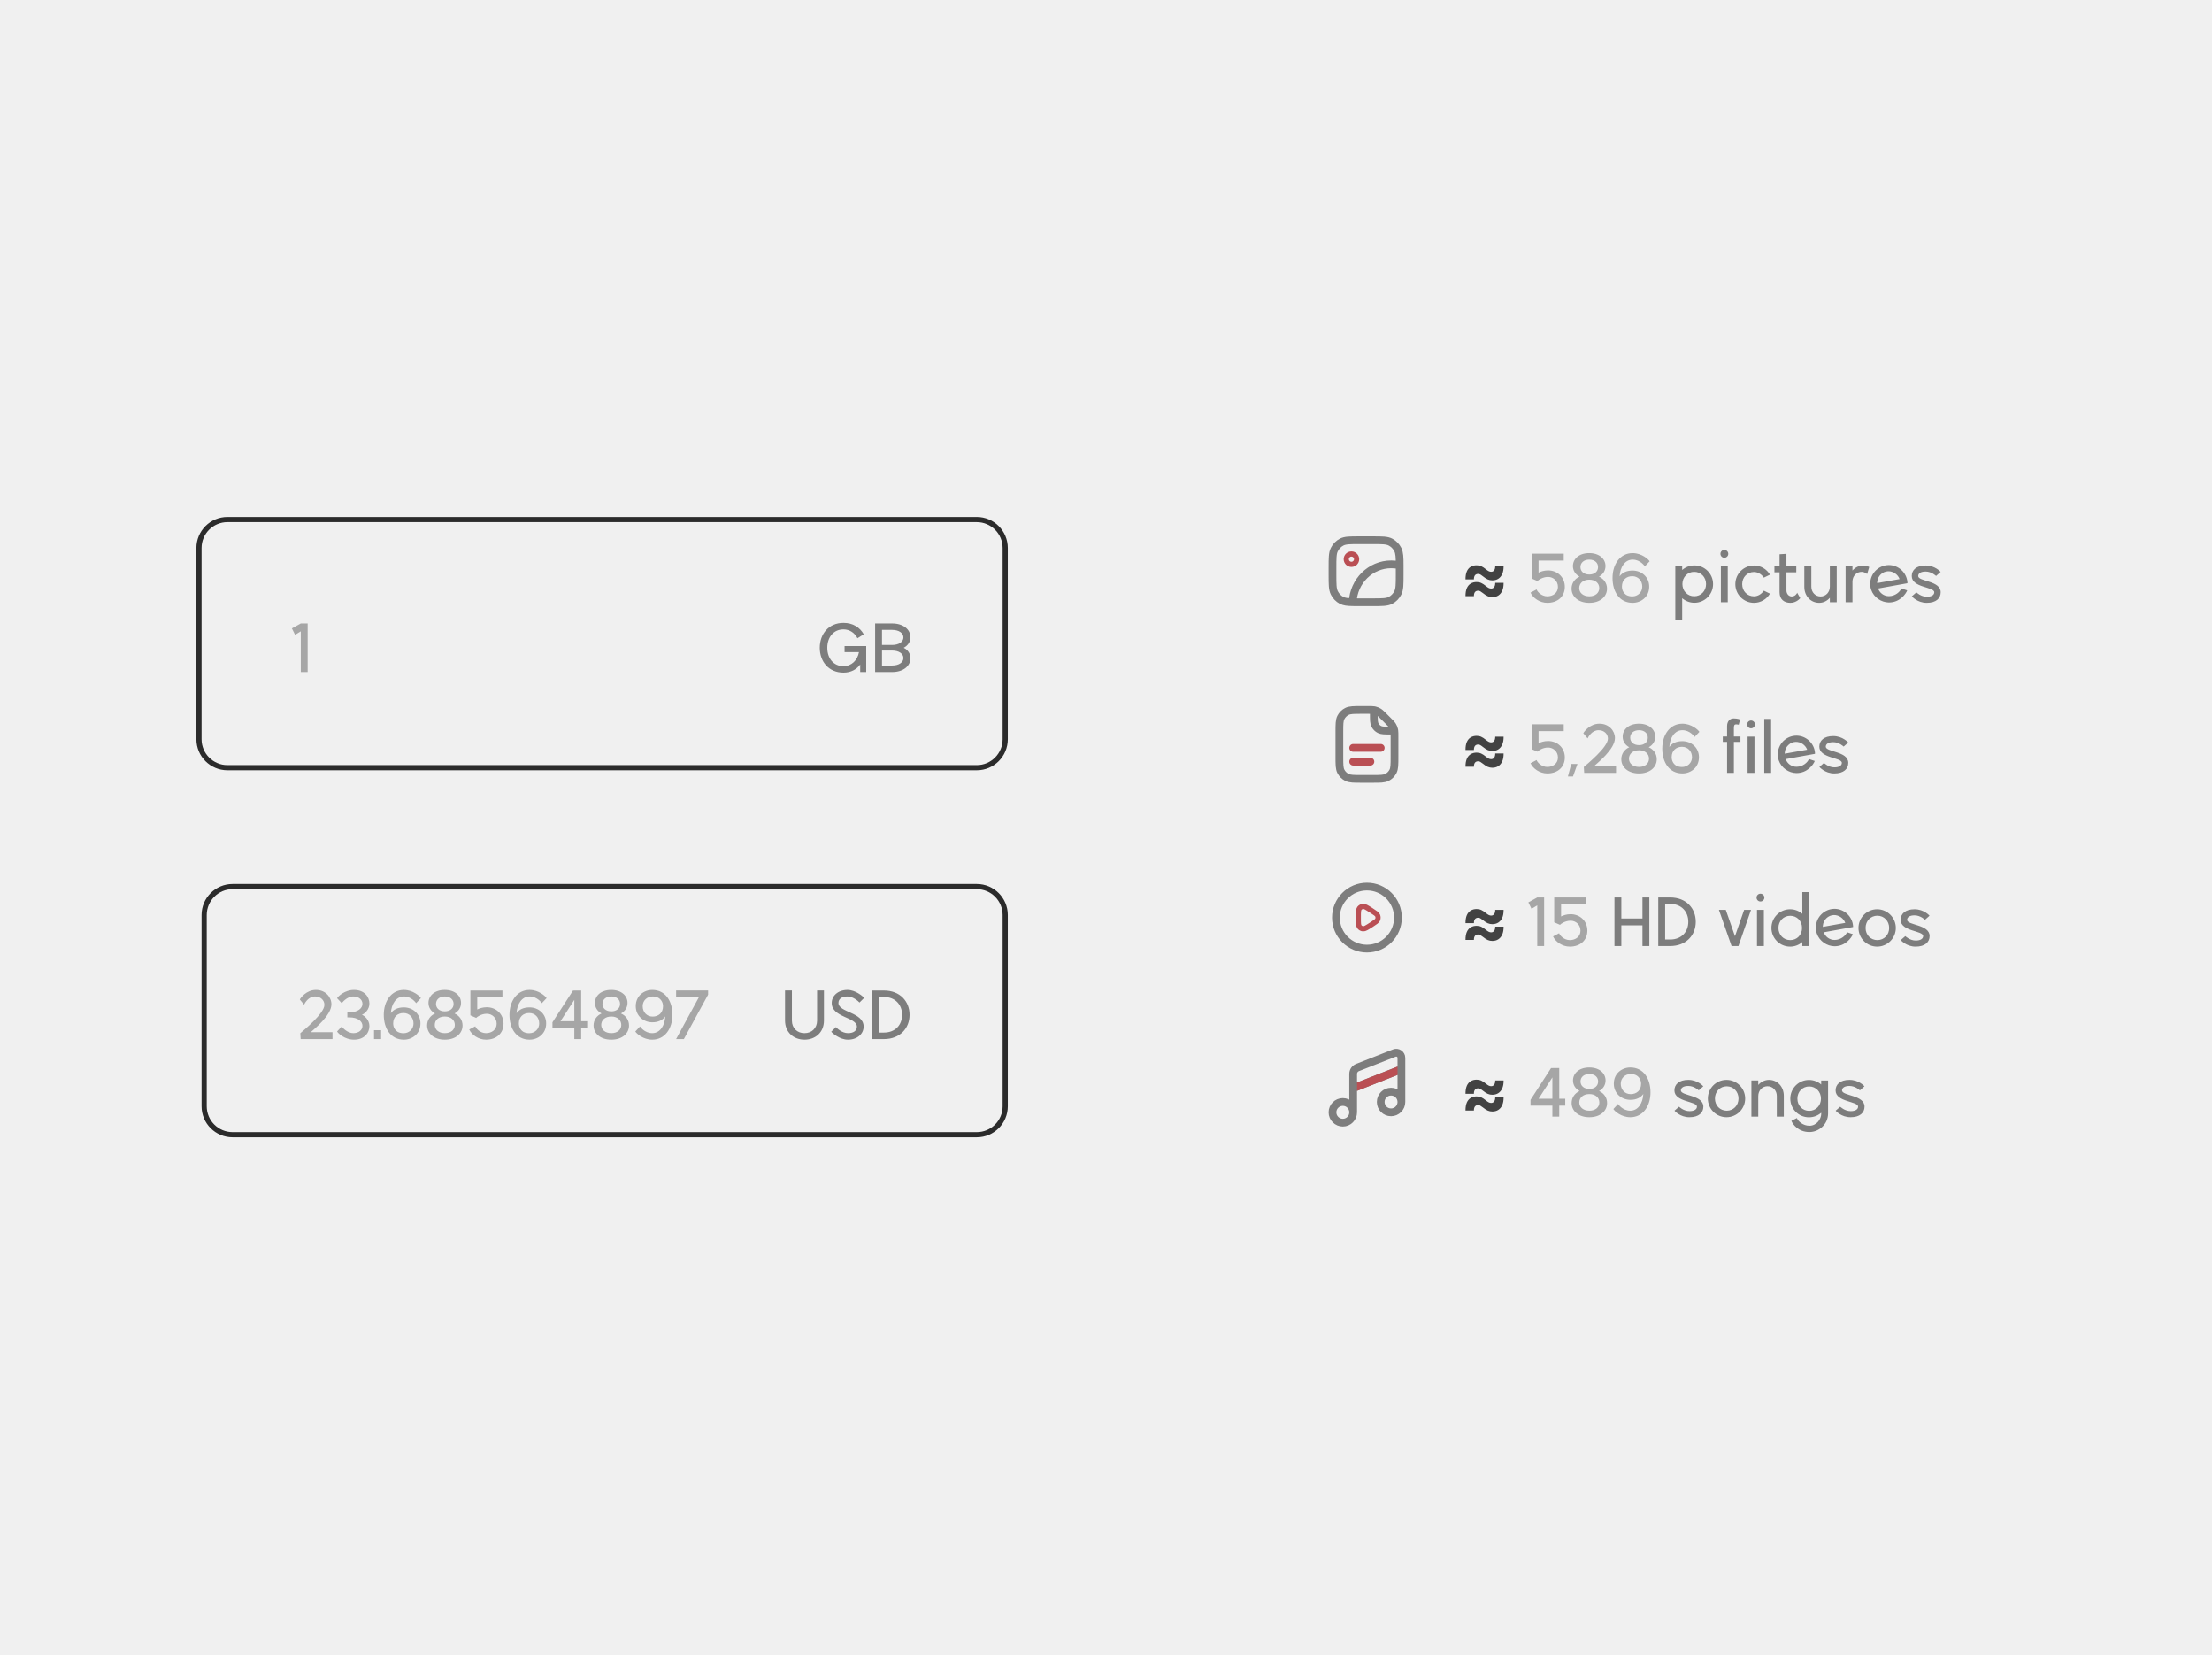
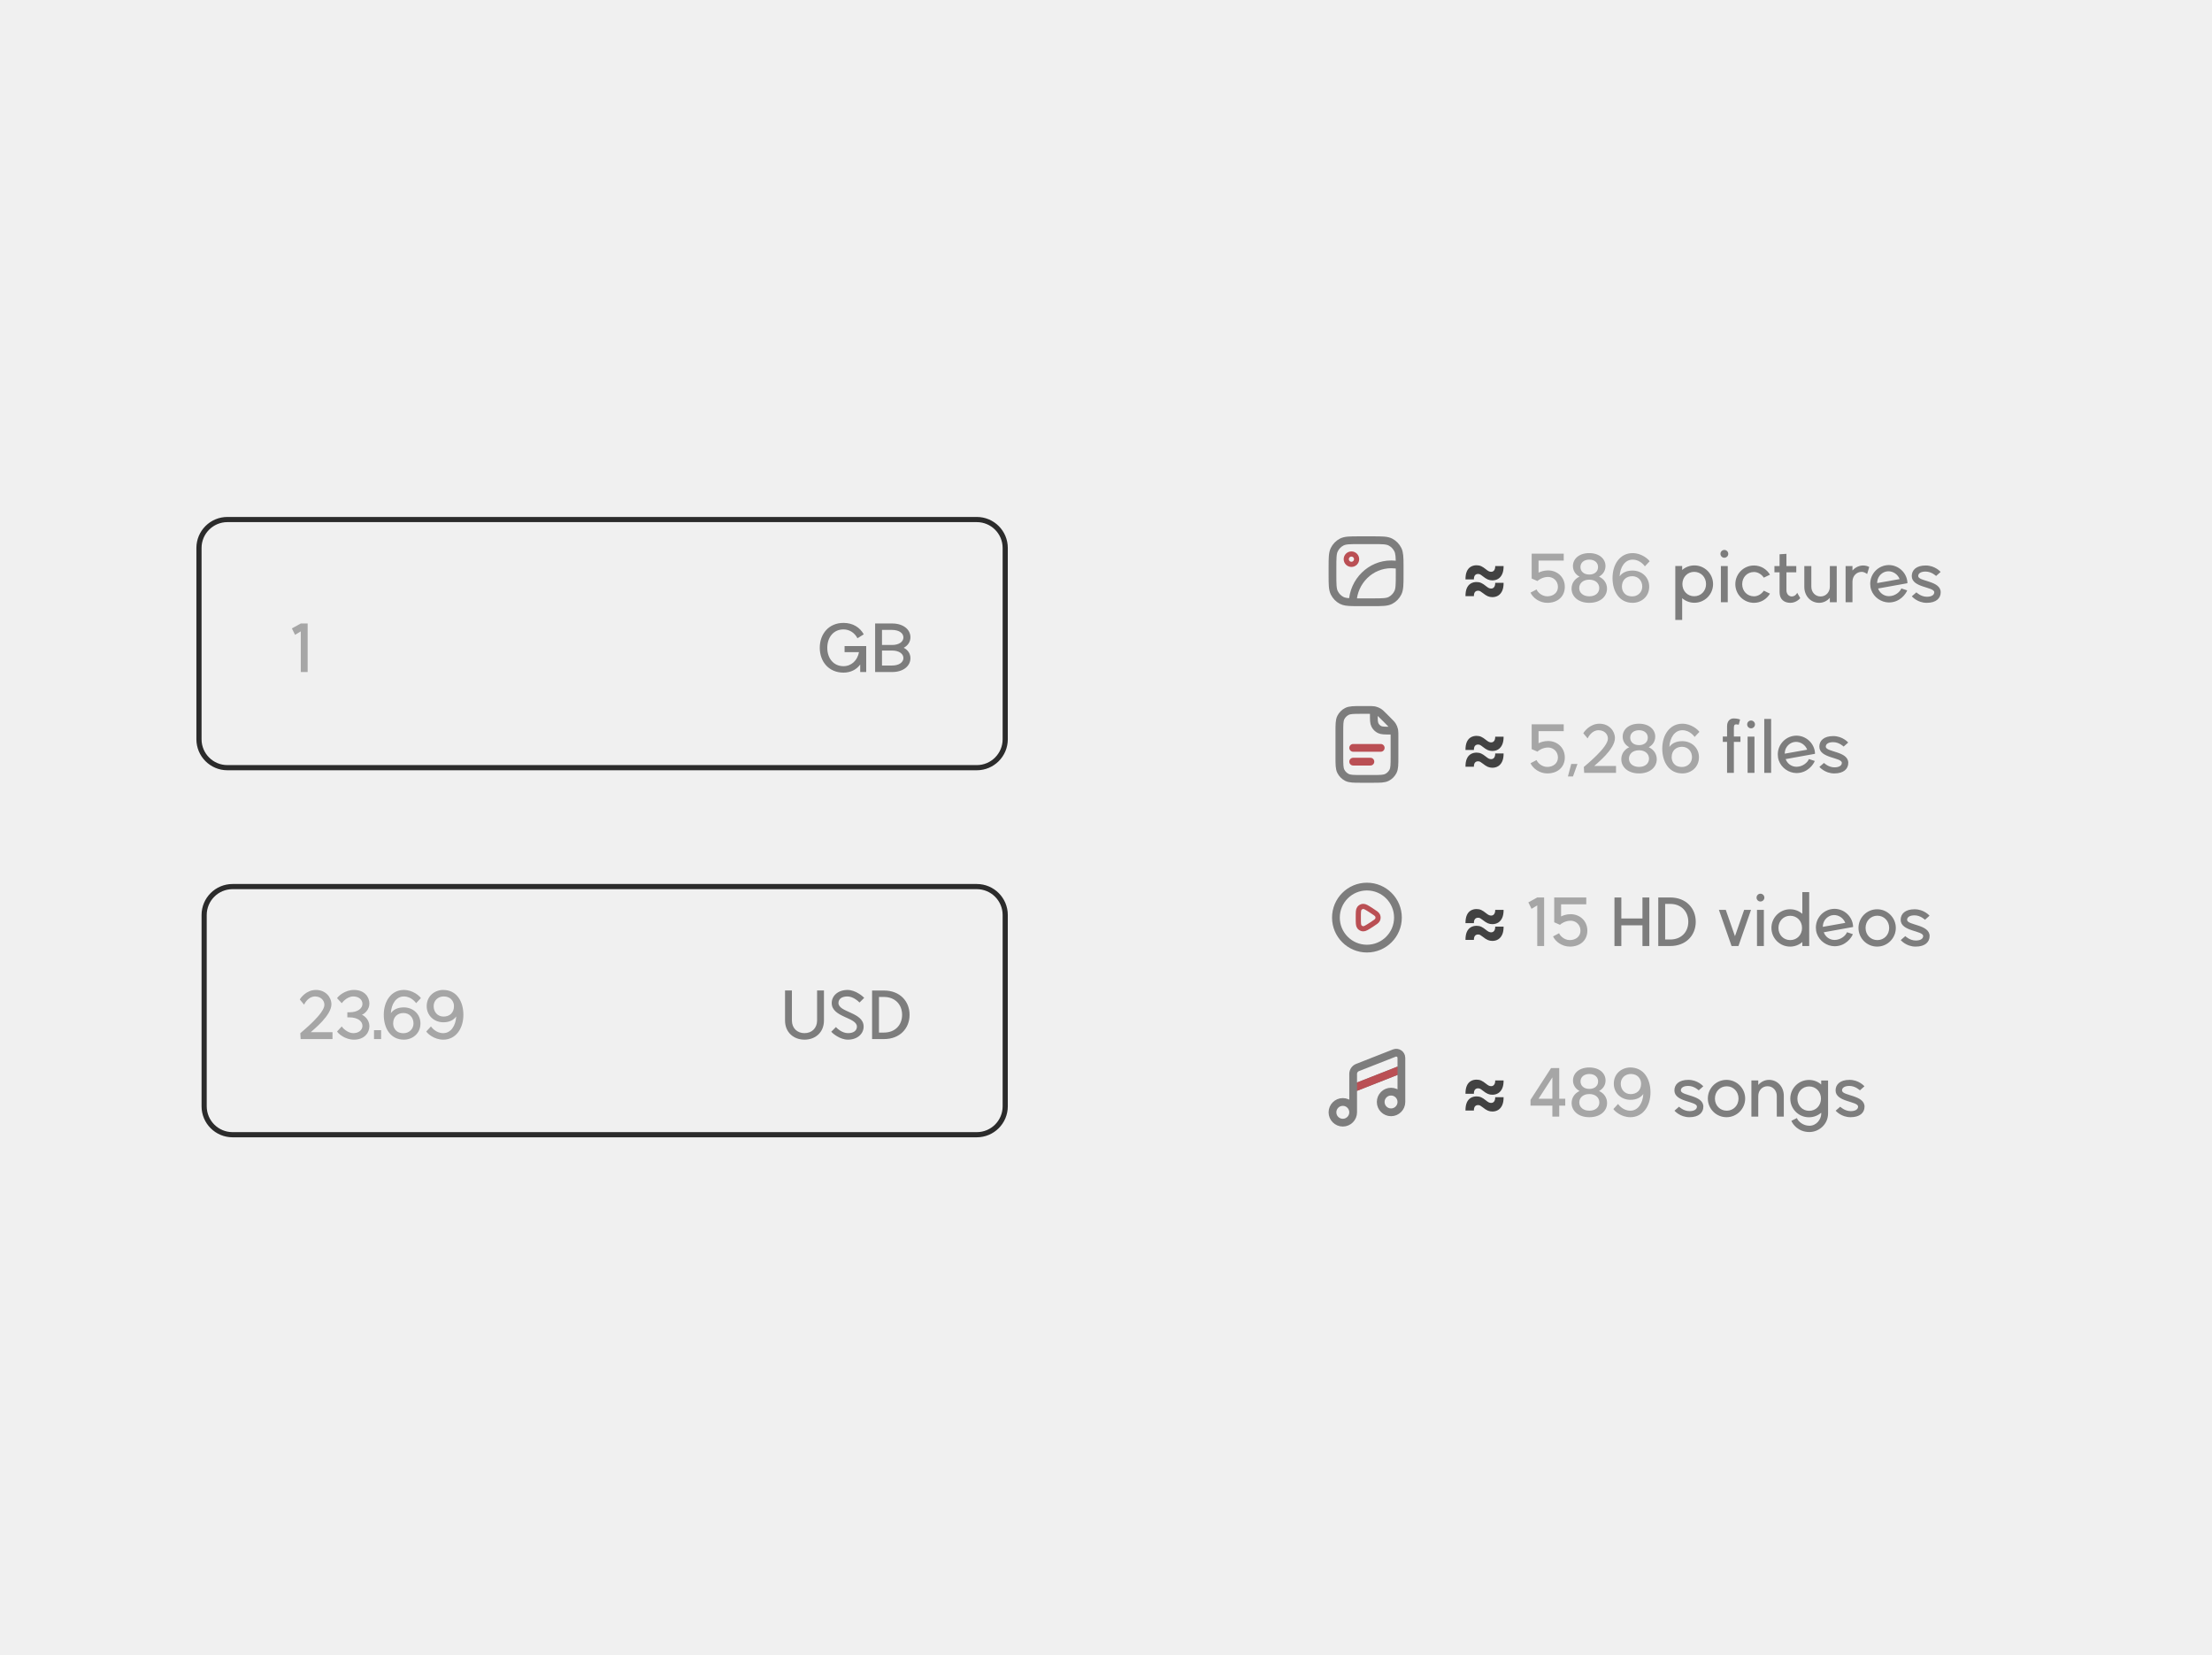
<svg xmlns="http://www.w3.org/2000/svg" width="428" height="320" viewBox="0 0 428 320" fill="none">
  <path d="M283.557 178.575C283.554 177.946 283.64 177.43 283.816 177.029C283.995 176.628 284.247 176.331 284.571 176.139C284.896 175.944 285.274 175.846 285.705 175.846C286.04 175.846 286.34 175.907 286.605 176.03C286.873 176.152 287.172 176.348 287.5 176.616C287.715 176.792 287.899 176.918 288.051 176.994C288.204 177.071 288.358 177.109 288.514 177.109C288.766 177.109 288.961 177.014 289.1 176.825C289.243 176.636 289.313 176.363 289.309 176.005H290.93C290.937 176.615 290.849 177.125 290.667 177.536C290.484 177.944 290.227 178.252 289.896 178.461C289.568 178.666 289.185 178.769 288.748 178.769C288.436 178.769 288.141 178.71 287.863 178.59C287.587 178.471 287.269 178.265 286.908 177.974C286.689 177.801 286.52 177.684 286.401 177.621C286.282 177.558 286.144 177.526 285.988 177.526C285.736 177.526 285.539 177.611 285.397 177.78C285.254 177.946 285.183 178.211 285.183 178.575H283.557ZM283.557 181.817C283.554 181.187 283.64 180.672 283.816 180.271C283.995 179.87 284.247 179.573 284.571 179.381C284.896 179.185 285.274 179.087 285.705 179.087C286.04 179.087 286.34 179.149 286.605 179.271C286.873 179.394 287.172 179.589 287.5 179.858C287.715 180.034 287.899 180.16 288.051 180.236C288.204 180.312 288.358 180.35 288.514 180.35C288.766 180.35 288.961 180.256 289.1 180.067C289.243 179.878 289.313 179.604 289.309 179.246H290.93C290.937 179.856 290.849 180.367 290.667 180.778C290.484 181.185 290.227 181.494 289.896 181.702C289.568 181.908 289.185 182.011 288.748 182.011C288.436 182.011 288.141 181.951 287.863 181.832C287.587 181.712 287.269 181.507 286.908 181.215C286.689 181.043 286.52 180.925 286.401 180.862C286.282 180.799 286.144 180.768 285.988 180.768C285.736 180.768 285.539 180.852 285.397 181.021C285.254 181.187 285.183 181.452 285.183 181.817H283.557Z" fill="#424242" />
  <path d="M297.442 173.606H298.772V183H297.442V175.132L296.336 175.804L295.72 174.558L297.442 173.606ZM303.749 183.112C302.265 183.112 300.963 182.16 300.501 181.138L301.677 180.522C301.789 180.914 302.587 181.852 303.749 181.852C304.855 181.852 305.807 181.18 305.807 180.032C305.807 178.87 304.911 178.1 303.889 178.1C302.853 178.1 301.985 178.716 301.845 178.898L300.725 178.408V173.606H306.927V174.936H302.055V177.274C302.433 177.078 303.119 176.84 303.889 176.84C305.667 176.84 307.137 178.114 307.137 180.018C307.137 181.908 305.737 183.112 303.749 183.112Z" fill="#A6A6A6" />
  <path d="M317.8 173.606H319.13V183H317.8V178.996H313.712V183H312.382V173.606H313.712V177.666H317.8V173.606ZM320.859 183V173.606H323.155C326.263 173.606 328.111 175.706 328.111 178.31C328.111 180.9 326.263 183 323.155 183H320.859ZM322.189 181.74H323.155C325.325 181.74 326.669 180.27 326.669 178.31C326.669 176.336 325.325 174.852 323.155 174.852H322.189V181.74ZM337.477 176H338.807L336.371 183H335.041L332.591 176H333.921L335.699 181.096L337.477 176ZM340.632 174.39C340.212 174.39 339.876 174.054 339.876 173.634C339.876 173.214 340.212 172.878 340.632 172.878C341.038 172.878 341.388 173.214 341.388 173.634C341.388 174.054 341.038 174.39 340.632 174.39ZM339.96 183V176H341.29V183H339.96ZM348.732 172.57H350.062V183H348.732V182.23C348.102 182.776 347.276 183.112 346.366 183.112C344.364 183.112 342.754 181.488 342.754 179.5C342.754 177.512 344.364 175.888 346.366 175.888C347.276 175.888 348.102 176.224 348.732 176.77V172.57ZM346.394 181.852C347.696 181.852 348.676 180.844 348.676 179.5C348.676 178.156 347.696 177.148 346.394 177.148C345.092 177.148 344.112 178.156 344.112 179.5C344.112 180.844 345.092 181.852 346.394 181.852ZM358.55 179.122C358.55 179.206 358.564 179.262 358.55 179.318L352.88 180.34C353.174 181.194 354 181.824 354.966 181.824C356.226 181.824 357.164 180.928 357.374 180.326L358.508 180.704C358.256 181.376 357.108 183.042 354.966 183.042C353.482 183.028 352.04 182.048 351.536 180.578C351.41 180.214 351.354 179.822 351.354 179.43C351.354 177.428 352.964 175.818 354.966 175.804C356.842 175.818 358.41 177.274 358.55 179.122ZM352.698 179.29L357.038 178.52C356.702 177.61 355.792 176.98 354.812 177.008C353.72 177.05 352.81 177.932 352.712 179.024C352.712 179.066 352.712 179.164 352.698 179.29ZM363.21 183.112C361.208 183.112 359.598 181.488 359.598 179.5C359.598 177.512 361.208 175.888 363.21 175.888C365.198 175.888 366.822 177.512 366.822 179.5C366.822 181.488 365.198 183.112 363.21 183.112ZM363.252 181.852C364.54 181.852 365.534 180.844 365.534 179.5C365.534 178.156 364.54 177.134 363.252 177.134C361.95 177.134 360.97 178.156 360.97 179.5C360.97 180.844 361.95 181.852 363.252 181.852ZM370.657 183.112C368.823 183.112 367.773 181.852 367.773 181.852L368.655 181.082C368.655 181.082 369.509 181.936 370.685 181.936C371.525 181.936 372.113 181.628 372.113 181.068C372.113 179.99 367.759 180.214 367.759 177.932C367.759 176.77 368.641 175.888 370.447 175.888C372.295 175.888 373.345 177.134 373.345 177.134L372.463 177.918C372.463 177.918 371.609 177.064 370.433 177.064C369.593 177.064 369.005 177.372 369.005 177.932C369.005 179.01 373.359 178.786 373.359 181.068C373.359 182.23 372.477 183.112 370.657 183.112Z" fill="#7D7D7D" />
  <path d="M270.488 177.5C270.488 180.814 267.802 183.5 264.488 183.5C261.175 183.5 258.488 180.814 258.488 177.5C258.488 174.186 261.175 171.5 264.488 171.5C267.802 171.5 270.488 174.186 270.488 177.5Z" stroke="#7D7D7D" stroke-width="1.5" stroke-linecap="round" stroke-linejoin="round" />
  <path d="M262.821 177.43C262.821 176.476 262.821 175.999 263.021 175.732C263.195 175.5 263.461 175.355 263.75 175.334C264.082 175.31 264.484 175.568 265.287 176.085L265.394 176.154C266.091 176.602 266.44 176.826 266.56 177.111C266.665 177.359 266.665 177.64 266.56 177.889C266.44 178.174 266.091 178.398 265.394 178.846L265.287 178.915C264.484 179.431 264.082 179.689 263.75 179.666C263.461 179.645 263.195 179.5 263.021 179.267C262.821 179.001 262.821 178.524 262.821 177.569V177.43Z" stroke="#BA4F54" stroke-linecap="round" stroke-linejoin="round" />
  <path d="M283.557 145.075C283.554 144.446 283.64 143.93 283.816 143.529C283.995 143.128 284.247 142.831 284.571 142.639C284.896 142.444 285.274 142.346 285.705 142.346C286.04 142.346 286.34 142.407 286.605 142.53C286.873 142.652 287.172 142.848 287.5 143.116C287.715 143.292 287.899 143.418 288.051 143.494C288.204 143.571 288.358 143.609 288.514 143.609C288.766 143.609 288.961 143.514 289.1 143.325C289.243 143.136 289.313 142.863 289.309 142.505H290.93C290.937 143.115 290.849 143.625 290.667 144.036C290.484 144.444 290.227 144.752 289.896 144.961C289.568 145.166 289.185 145.269 288.748 145.269C288.436 145.269 288.141 145.21 287.863 145.09C287.587 144.971 287.269 144.765 286.908 144.474C286.689 144.301 286.52 144.184 286.401 144.121C286.282 144.058 286.144 144.026 285.988 144.026C285.736 144.026 285.539 144.111 285.397 144.28C285.254 144.446 285.183 144.711 285.183 145.075H283.557ZM283.557 148.317C283.554 147.687 283.64 147.172 283.816 146.771C283.995 146.37 284.247 146.073 284.571 145.881C284.896 145.685 285.274 145.587 285.705 145.587C286.04 145.587 286.34 145.649 286.605 145.771C286.873 145.894 287.172 146.089 287.5 146.358C287.715 146.534 287.899 146.66 288.051 146.736C288.204 146.812 288.358 146.85 288.514 146.85C288.766 146.85 288.961 146.756 289.1 146.567C289.243 146.378 289.313 146.104 289.309 145.746H290.93C290.937 146.356 290.849 146.867 290.667 147.278C290.484 147.685 290.227 147.994 289.896 148.202C289.568 148.408 289.185 148.511 288.748 148.511C288.436 148.511 288.141 148.451 287.863 148.332C287.587 148.212 287.269 148.007 286.908 147.715C286.689 147.543 286.52 147.425 286.401 147.362C286.282 147.299 286.144 147.268 285.988 147.268C285.736 147.268 285.539 147.352 285.397 147.521C285.254 147.687 285.183 147.952 285.183 148.317H283.557Z" fill="#424242" />
  <path d="M299.388 149.612C297.904 149.612 296.602 148.66 296.14 147.638L297.316 147.022C297.428 147.414 298.226 148.352 299.388 148.352C300.494 148.352 301.446 147.68 301.446 146.532C301.446 145.37 300.55 144.6 299.528 144.6C298.492 144.6 297.624 145.216 297.484 145.398L296.364 144.908V140.106H302.566V141.436H297.694V143.774C298.072 143.578 298.758 143.34 299.528 143.34C301.306 143.34 302.776 144.614 302.776 146.518C302.776 148.408 301.376 149.612 299.388 149.612ZM303.376 150.2L304.02 147.778H305.224L304.356 150.2H303.376ZM306.524 149.5L306.454 148.366C307.014 147.862 311.116 144.558 311.116 142.878C311.116 141.954 310.346 141.254 309.31 141.254C308.008 141.254 307.336 142.542 307.182 142.836L306.356 141.842C306.496 141.548 307.616 139.994 309.478 139.994C311.326 139.994 312.474 141.38 312.474 142.766C312.474 144.936 309.072 147.596 308.47 148.17H312.684V149.5H306.524ZM317.135 149.612C314.993 149.612 313.705 148.38 313.705 146.868C313.705 145.86 314.265 144.992 315.245 144.544C314.433 144.11 313.971 143.368 313.971 142.5C313.971 141.114 315.147 139.994 317.121 139.994C319.095 139.994 320.271 141.114 320.271 142.5C320.271 143.354 319.823 144.11 319.011 144.544C320.005 144.992 320.565 145.86 320.565 146.868C320.565 148.38 319.277 149.612 317.135 149.612ZM317.135 144.138C318.185 144.138 318.843 143.522 318.829 142.696C318.843 141.87 318.185 141.254 317.135 141.254C316.071 141.254 315.427 141.87 315.427 142.696C315.427 143.522 316.071 144.138 317.135 144.138ZM317.135 148.352C318.339 148.352 319.067 147.666 319.067 146.756C319.067 145.832 318.325 145.132 317.135 145.132C315.931 145.132 315.189 145.832 315.189 146.756C315.189 147.666 315.945 148.352 317.135 148.352ZM325.51 143.368C327.246 143.368 328.73 144.614 328.73 146.476C328.73 148.492 327.12 149.612 325.524 149.612C322.976 149.612 321.632 147.456 321.632 144.81C321.632 142.15 323.088 139.994 325.524 139.994C327.288 139.994 328.59 141.198 328.814 141.576L327.89 142.556C327.89 142.542 327.036 141.254 325.524 141.254C324.026 141.254 323.102 142.71 323.004 144.488C323.508 143.774 324.362 143.368 325.51 143.368ZM325.454 148.366C326.518 148.366 327.386 147.568 327.386 146.476C327.386 145.314 326.574 144.46 325.454 144.46C324.292 144.46 323.452 145.202 323.452 146.462C323.452 147.218 323.816 147.792 324.348 148.114C324.67 148.282 325.048 148.366 325.454 148.366Z" fill="#A6A6A6" />
  <path d="M336.761 142.472V143.508H335.487V149.5H334.171V143.508H333.345V142.472H334.171V140.47C334.171 139.574 334.661 138.972 335.459 138.972C336.173 138.972 336.691 139.182 336.691 139.182L336.425 140.19C336.425 140.19 336.159 140.12 335.921 140.12C335.585 140.12 335.487 140.302 335.487 140.89V142.472H336.761ZM338.814 140.89C338.394 140.89 338.058 140.554 338.058 140.134C338.058 139.714 338.394 139.378 338.814 139.378C339.22 139.378 339.57 139.714 339.57 140.134C339.57 140.554 339.22 140.89 338.814 140.89ZM338.142 149.5V142.5H339.472V149.5H338.142ZM341.367 149.5V139.07H342.697V149.5H341.367ZM351.181 145.622C351.181 145.706 351.195 145.762 351.181 145.818L345.511 146.84C345.805 147.694 346.631 148.324 347.597 148.324C348.857 148.324 349.795 147.428 350.005 146.826L351.139 147.204C350.887 147.876 349.739 149.542 347.597 149.542C346.113 149.528 344.671 148.548 344.167 147.078C344.041 146.714 343.985 146.322 343.985 145.93C343.985 143.928 345.595 142.318 347.597 142.304C349.473 142.318 351.041 143.774 351.181 145.622ZM345.329 145.79L349.669 145.02C349.333 144.11 348.423 143.48 347.443 143.508C346.351 143.55 345.441 144.432 345.343 145.524C345.343 145.566 345.343 145.664 345.329 145.79ZM354.921 149.612C353.087 149.612 352.037 148.352 352.037 148.352L352.919 147.582C352.919 147.582 353.773 148.436 354.949 148.436C355.789 148.436 356.377 148.128 356.377 147.568C356.377 146.49 352.023 146.714 352.023 144.432C352.023 143.27 352.905 142.388 354.711 142.388C356.559 142.388 357.609 143.634 357.609 143.634L356.727 144.418C356.727 144.418 355.873 143.564 354.697 143.564C353.857 143.564 353.269 143.872 353.269 144.432C353.269 145.51 357.623 145.286 357.623 147.568C357.623 148.73 356.741 149.612 354.921 149.612Z" fill="#7D7D7D" />
  <path d="M261.825 144.667H267.159M261.825 147.333H265.159" stroke="#BA4F54" stroke-width="1.5" stroke-linecap="round" stroke-linejoin="round" />
  <path d="M265.822 137.372V138.133C265.822 139.254 265.822 139.814 266.04 140.241C266.232 140.618 266.538 140.924 266.914 141.116C267.342 141.333 267.902 141.333 269.022 141.333L269.784 141.333M265.822 137.372C265.56 137.333 265.246 137.333 264.721 137.333H263.422C261.928 137.333 261.182 137.333 260.611 137.624C260.11 137.88 259.702 138.288 259.446 138.79C259.155 139.36 259.155 140.107 259.155 141.6V146.4C259.155 147.894 259.155 148.64 259.446 149.211C259.702 149.713 260.11 150.121 260.611 150.376C261.182 150.667 261.928 150.667 263.422 150.667H265.555C267.049 150.667 267.795 150.667 268.366 150.376C268.868 150.121 269.276 149.713 269.531 149.211C269.822 148.64 269.822 147.894 269.822 146.4V142.434C269.822 141.909 269.822 141.596 269.784 141.333M265.822 137.372C265.886 137.381 265.947 137.393 266.007 137.407C266.279 137.473 266.539 137.58 266.777 137.726C267.046 137.891 267.277 138.122 267.738 138.583L268.572 139.417C269.033 139.878 269.264 140.109 269.429 140.378C269.575 140.617 269.683 140.877 269.748 141.149C269.763 141.209 269.774 141.27 269.784 141.333" stroke="#7D7D7D" stroke-width="1.5" stroke-linecap="round" stroke-linejoin="round" />
  <path d="M283.557 112.075C283.554 111.446 283.64 110.93 283.816 110.529C283.995 110.128 284.247 109.831 284.571 109.639C284.896 109.444 285.274 109.346 285.705 109.346C286.04 109.346 286.34 109.407 286.605 109.53C286.873 109.652 287.172 109.848 287.5 110.116C287.715 110.292 287.899 110.418 288.051 110.494C288.204 110.571 288.358 110.609 288.514 110.609C288.766 110.609 288.961 110.514 289.1 110.325C289.243 110.136 289.313 109.863 289.309 109.505H290.93C290.937 110.115 290.849 110.625 290.667 111.036C290.484 111.444 290.227 111.752 289.896 111.961C289.568 112.166 289.185 112.269 288.748 112.269C288.436 112.269 288.141 112.21 287.863 112.09C287.587 111.971 287.269 111.765 286.908 111.474C286.689 111.301 286.52 111.184 286.401 111.121C286.282 111.058 286.144 111.026 285.988 111.026C285.736 111.026 285.539 111.111 285.397 111.28C285.254 111.446 285.183 111.711 285.183 112.075H283.557ZM283.557 115.317C283.554 114.687 283.64 114.172 283.816 113.771C283.995 113.37 284.247 113.073 284.571 112.881C284.896 112.685 285.274 112.587 285.705 112.587C286.04 112.587 286.34 112.649 286.605 112.771C286.873 112.894 287.172 113.089 287.5 113.358C287.715 113.534 287.899 113.66 288.051 113.736C288.204 113.812 288.358 113.85 288.514 113.85C288.766 113.85 288.961 113.756 289.1 113.567C289.243 113.378 289.313 113.104 289.309 112.746H290.93C290.937 113.356 290.849 113.867 290.667 114.278C290.484 114.685 290.227 114.994 289.896 115.202C289.568 115.408 289.185 115.511 288.748 115.511C288.436 115.511 288.141 115.451 287.863 115.332C287.587 115.212 287.269 115.007 286.908 114.715C286.689 114.543 286.52 114.425 286.401 114.362C286.282 114.299 286.144 114.268 285.988 114.268C285.736 114.268 285.539 114.352 285.397 114.521C285.254 114.687 285.183 114.952 285.183 115.317H283.557Z" fill="#424242" />
  <path d="M299.388 116.612C297.904 116.612 296.602 115.66 296.14 114.638L297.316 114.022C297.428 114.414 298.226 115.352 299.388 115.352C300.494 115.352 301.446 114.68 301.446 113.532C301.446 112.37 300.55 111.6 299.528 111.6C298.492 111.6 297.624 112.216 297.484 112.398L296.364 111.908V107.106H302.566V108.436H297.694V110.774C298.072 110.578 298.758 110.34 299.528 110.34C301.306 110.34 302.776 111.614 302.776 113.518C302.776 115.408 301.376 116.612 299.388 116.612ZM307.51 116.612C305.368 116.612 304.08 115.38 304.08 113.868C304.08 112.86 304.64 111.992 305.62 111.544C304.808 111.11 304.346 110.368 304.346 109.5C304.346 108.114 305.522 106.994 307.496 106.994C309.47 106.994 310.646 108.114 310.646 109.5C310.646 110.354 310.198 111.11 309.386 111.544C310.38 111.992 310.94 112.86 310.94 113.868C310.94 115.38 309.652 116.612 307.51 116.612ZM307.51 111.138C308.56 111.138 309.218 110.522 309.204 109.696C309.218 108.87 308.56 108.254 307.51 108.254C306.446 108.254 305.802 108.87 305.802 109.696C305.802 110.522 306.446 111.138 307.51 111.138ZM307.51 115.352C308.714 115.352 309.442 114.666 309.442 113.756C309.442 112.832 308.7 112.132 307.51 112.132C306.306 112.132 305.564 112.832 305.564 113.756C305.564 114.666 306.32 115.352 307.51 115.352ZM315.885 110.368C317.621 110.368 319.105 111.614 319.105 113.476C319.105 115.492 317.495 116.612 315.899 116.612C313.351 116.612 312.007 114.456 312.007 111.81C312.007 109.15 313.463 106.994 315.899 106.994C317.663 106.994 318.965 108.198 319.189 108.576L318.265 109.556C318.265 109.542 317.411 108.254 315.899 108.254C314.401 108.254 313.477 109.71 313.379 111.488C313.883 110.774 314.737 110.368 315.885 110.368ZM315.829 115.366C316.893 115.366 317.761 114.568 317.761 113.476C317.761 112.314 316.949 111.46 315.829 111.46C314.667 111.46 313.827 112.202 313.827 113.462C313.827 114.218 314.191 114.792 314.723 115.114C315.045 115.282 315.423 115.366 315.829 115.366Z" fill="#A6A6A6" />
  <path d="M327.85 109.374C329.852 109.374 331.462 110.998 331.462 112.986C331.462 114.974 329.852 116.598 327.85 116.598C326.94 116.598 326.114 116.262 325.484 115.716V119.916H324.154V109.486H325.484V110.256C326.114 109.71 326.94 109.374 327.85 109.374ZM327.808 115.338C329.11 115.338 330.104 114.33 330.104 112.986C330.104 111.642 329.11 110.62 327.808 110.62C326.52 110.62 325.526 111.642 325.526 112.986C325.526 114.33 326.52 115.338 327.808 115.338ZM333.646 107.89C333.226 107.89 332.89 107.554 332.89 107.134C332.89 106.714 333.226 106.378 333.646 106.378C334.052 106.378 334.402 106.714 334.402 107.134C334.402 107.554 334.052 107.89 333.646 107.89ZM332.974 116.5V109.5H334.304V116.5H332.974ZM339.38 116.612C337.378 116.612 335.768 114.988 335.768 113C335.768 111.012 337.378 109.388 339.38 109.388C340.696 109.388 341.844 110.102 342.474 111.166L341.284 111.74C340.836 111.082 340.122 110.648 339.38 110.648C338.078 110.648 337.098 111.656 337.098 113C337.098 114.344 338.078 115.352 339.38 115.352C340.122 115.352 340.836 114.918 341.284 114.26L342.474 114.834C341.844 115.898 340.696 116.612 339.38 116.612ZM347.73 114.652L348.332 115.702C348.332 115.702 347.618 116.612 346.428 116.612C345.28 116.612 344.328 115.996 344.328 114.568V110.704H343.334V109.5H344.328V107.218L345.658 107.134V109.5H347.562V110.704H345.658V114.204C345.658 114.946 346.176 115.38 346.694 115.38C347.31 115.38 347.73 114.806 347.73 114.652ZM354.059 109.5H355.389V116.5H354.059V115.632C353.555 116.234 352.799 116.612 352.001 116.612C350.321 116.612 349.117 115.254 349.117 113.532V109.5H350.475V113.49C350.475 114.568 351.245 115.38 352.267 115.38C353.289 115.38 354.059 114.554 354.059 113.476V109.5ZM360.505 109.388C360.925 109.388 361.331 109.486 361.681 109.682L361.275 111.04C360.939 110.788 360.561 110.62 360.225 110.62C359.203 110.62 358.433 111.432 358.433 112.524V116.5H357.103V109.5H358.433V110.368C358.951 109.766 359.707 109.388 360.505 109.388ZM369.064 112.622C369.064 112.706 369.078 112.762 369.064 112.818L363.394 113.84C363.688 114.694 364.514 115.324 365.48 115.324C366.74 115.324 367.678 114.428 367.888 113.826L369.022 114.204C368.77 114.876 367.622 116.542 365.48 116.542C363.996 116.528 362.554 115.548 362.05 114.078C361.924 113.714 361.868 113.322 361.868 112.93C361.868 110.928 363.478 109.318 365.48 109.304C367.356 109.318 368.924 110.774 369.064 112.622ZM363.212 112.79L367.552 112.02C367.216 111.11 366.306 110.48 365.326 110.508C364.234 110.55 363.324 111.432 363.226 112.524C363.226 112.566 363.226 112.664 363.212 112.79ZM372.804 116.612C370.97 116.612 369.92 115.352 369.92 115.352L370.802 114.582C370.802 114.582 371.656 115.436 372.832 115.436C373.672 115.436 374.26 115.128 374.26 114.568C374.26 113.49 369.906 113.714 369.906 111.432C369.906 110.27 370.788 109.388 372.594 109.388C374.442 109.388 375.492 110.634 375.492 110.634L374.61 111.418C374.61 111.418 373.756 110.564 372.58 110.564C371.74 110.564 371.152 110.872 371.152 111.432C371.152 112.51 375.506 112.286 375.506 114.568C375.506 115.73 374.624 116.612 372.804 116.612Z" fill="#7D7D7D" />
  <path d="M260.488 108.167C260.488 107.614 260.936 107.167 261.488 107.167C262.041 107.167 262.488 107.614 262.488 108.167C262.488 108.719 262.041 109.167 261.488 109.167C260.936 109.167 260.488 108.719 260.488 108.167Z" stroke="#BA4F54" stroke-linecap="round" stroke-linejoin="round" />
  <path d="M283.557 211.575C283.554 210.946 283.64 210.43 283.816 210.029C283.995 209.628 284.247 209.331 284.571 209.139C284.896 208.944 285.274 208.846 285.705 208.846C286.04 208.846 286.34 208.907 286.605 209.03C286.873 209.152 287.172 209.348 287.5 209.616C287.715 209.792 287.899 209.918 288.051 209.994C288.204 210.071 288.358 210.109 288.514 210.109C288.766 210.109 288.961 210.014 289.1 209.825C289.243 209.636 289.313 209.363 289.309 209.005H290.93C290.937 209.615 290.849 210.125 290.667 210.536C290.484 210.944 290.227 211.252 289.896 211.461C289.568 211.666 289.185 211.769 288.748 211.769C288.436 211.769 288.141 211.71 287.863 211.59C287.587 211.471 287.269 211.265 286.908 210.974C286.689 210.801 286.52 210.684 286.401 210.621C286.282 210.558 286.144 210.526 285.988 210.526C285.736 210.526 285.539 210.611 285.397 210.78C285.254 210.946 285.183 211.211 285.183 211.575H283.557ZM283.557 214.817C283.554 214.187 283.64 213.672 283.816 213.271C283.995 212.87 284.247 212.573 284.571 212.381C284.896 212.185 285.274 212.087 285.705 212.087C286.04 212.087 286.34 212.149 286.605 212.271C286.873 212.394 287.172 212.589 287.5 212.858C287.715 213.034 287.899 213.16 288.051 213.236C288.204 213.312 288.358 213.35 288.514 213.35C288.766 213.35 288.961 213.256 289.1 213.067C289.243 212.878 289.313 212.604 289.309 212.246H290.93C290.937 212.856 290.849 213.367 290.667 213.778C290.484 214.185 290.227 214.494 289.896 214.702C289.568 214.908 289.185 215.011 288.748 215.011C288.436 215.011 288.141 214.951 287.863 214.832C287.587 214.712 287.269 214.507 286.908 214.215C286.689 214.043 286.52 213.925 286.401 213.862C286.282 213.799 286.144 213.768 285.988 213.768C285.736 213.768 285.539 213.852 285.397 214.021C285.254 214.187 285.183 214.452 285.183 214.817H283.557Z" fill="#424242" />
  <path d="M302.86 212.542V213.872H301.698V216H300.368V213.872H296.14V212.752L300.116 206.606L300.368 206.62V206.606H301.698V212.542H302.86ZM297.694 212.542H300.368V208.412L297.694 212.542ZM307.524 216.112C305.382 216.112 304.094 214.88 304.094 213.368C304.094 212.36 304.654 211.492 305.634 211.044C304.822 210.61 304.36 209.868 304.36 209C304.36 207.614 305.536 206.494 307.51 206.494C309.484 206.494 310.66 207.614 310.66 209C310.66 209.854 310.212 210.61 309.4 211.044C310.394 211.492 310.954 212.36 310.954 213.368C310.954 214.88 309.666 216.112 307.524 216.112ZM307.524 210.638C308.574 210.638 309.232 210.022 309.218 209.196C309.232 208.37 308.574 207.754 307.524 207.754C306.46 207.754 305.816 208.37 305.816 209.196C305.816 210.022 306.46 210.638 307.524 210.638ZM307.524 214.852C308.728 214.852 309.456 214.166 309.456 213.256C309.456 212.332 308.714 211.632 307.524 211.632C306.32 211.632 305.578 212.332 305.578 213.256C305.578 214.166 306.334 214.852 307.524 214.852ZM315.447 206.494C318.009 206.494 319.353 208.65 319.353 211.31C319.353 213.956 317.897 216.112 315.447 216.112C313.683 216.112 312.395 214.922 312.171 214.53L313.081 213.55C313.081 213.564 313.935 214.852 315.447 214.852C316.945 214.852 317.869 213.41 317.967 211.618C317.463 212.332 316.609 212.752 315.475 212.752C313.739 212.752 312.255 211.492 312.255 209.63C312.255 207.614 313.865 206.494 315.447 206.494ZM315.517 211.646C316.693 211.646 317.533 210.904 317.533 209.644C317.533 208.944 317.197 208.384 316.707 208.062C316.371 207.852 315.979 207.754 315.531 207.754C314.453 207.754 313.599 208.538 313.599 209.63C313.599 210.792 314.397 211.646 315.517 211.646Z" fill="#A6A6A6" />
  <path d="M326.88 216.112C325.046 216.112 323.996 214.852 323.996 214.852L324.878 214.082C324.878 214.082 325.732 214.936 326.908 214.936C327.748 214.936 328.336 214.628 328.336 214.068C328.336 212.99 323.982 213.214 323.982 210.932C323.982 209.77 324.864 208.888 326.67 208.888C328.518 208.888 329.568 210.134 329.568 210.134L328.686 210.918C328.686 210.918 327.832 210.064 326.656 210.064C325.816 210.064 325.228 210.372 325.228 210.932C325.228 212.01 329.582 211.786 329.582 214.068C329.582 215.23 328.7 216.112 326.88 216.112ZM334.062 216.112C332.06 216.112 330.45 214.488 330.45 212.5C330.45 210.512 332.06 208.888 334.062 208.888C336.05 208.888 337.674 210.512 337.674 212.5C337.674 214.488 336.05 216.112 334.062 216.112ZM334.104 214.852C335.392 214.852 336.386 213.844 336.386 212.5C336.386 211.156 335.392 210.134 334.104 210.134C332.802 210.134 331.822 211.156 331.822 212.5C331.822 213.844 332.802 214.852 334.104 214.852ZM342.28 208.888C343.946 208.888 345.15 210.246 345.15 211.968V216H343.792V212.01C343.792 210.932 343.022 210.12 342 210.12C340.978 210.12 340.208 210.932 340.208 212.024V216H338.878V209H340.208V209.868C340.726 209.266 341.482 208.888 342.28 208.888ZM352.383 209.014H353.713V215.426C353.685 217.526 351.921 218.982 350.101 218.982C347.959 218.982 346.867 217.484 346.615 216.812L347.679 216.28C347.903 216.882 348.841 217.764 350.101 217.764C351.473 217.764 352.369 216.532 352.397 215.426H352.383V215.244C351.753 215.79 350.927 216.126 350.017 216.126C348.015 216.126 346.405 214.516 346.405 212.514C346.405 210.526 348.015 208.902 350.017 208.902C350.927 208.902 351.753 209.238 352.383 209.784V209.014ZM350.059 214.88C351.347 214.88 352.341 213.872 352.341 212.514C352.341 211.184 351.347 210.162 350.059 210.162C348.757 210.162 347.777 211.184 347.777 212.514C347.777 213.872 348.757 214.88 350.059 214.88ZM358.065 216.112C356.231 216.112 355.181 214.852 355.181 214.852L356.063 214.082C356.063 214.082 356.917 214.936 358.093 214.936C358.933 214.936 359.521 214.628 359.521 214.068C359.521 212.99 355.167 213.214 355.167 210.932C355.167 209.77 356.049 208.888 357.855 208.888C359.703 208.888 360.753 210.134 360.753 210.134L359.871 210.918C359.871 210.918 359.017 210.064 357.841 210.064C357.001 210.064 356.413 210.372 356.413 210.932C356.413 212.01 360.767 211.786 360.767 214.068C360.767 215.23 359.885 216.112 358.065 216.112Z" fill="#7D7D7D" />
  <g clip-path="url(#clip0_3849_5355)">
    <path d="M261.821 210.5V207.742C261.821 207.194 262.157 206.701 262.667 206.501L269.789 203.703C270.445 203.445 271.155 203.929 271.155 204.634V206.833M261.821 210.5V215.167M261.821 210.5L271.155 206.833M261.821 215.167C261.821 216.271 260.926 217.167 259.821 217.167C258.717 217.167 257.821 216.271 257.821 215.167C257.821 214.062 258.717 213.167 259.821 213.167C260.926 213.167 261.821 214.062 261.821 215.167ZM271.155 206.833V213.167M271.155 213.167C271.155 214.271 270.259 215.167 269.155 215.167C268.05 215.167 267.155 214.271 267.155 213.167C267.155 212.062 268.05 211.167 269.155 211.167C270.259 211.167 271.155 212.062 271.155 213.167Z" stroke="#7D7D7D" stroke-width="1.5" stroke-linecap="round" stroke-linejoin="round" />
    <path fill-rule="evenodd" clip-rule="evenodd" d="M270.41 207.93L262.574 211.016L262.574 209.394L270.41 206.321L270.41 207.93Z" fill="#BA4F54" />
  </g>
  <rect x="38.5" y="100.5" width="156" height="48" rx="5.5" stroke="#2B2B2B" />
  <path d="M58.198 120.606H59.528V130H58.198V122.132L57.092 122.804L56.476 121.558L58.198 120.606Z" fill="#A6A6A6" />
  <path d="M163.208 130.112C160.338 130.112 158.616 127.956 158.616 125.31C158.616 122.65 160.338 120.494 163.208 120.494C165.042 120.494 166.386 121.376 167.128 122.706L165.91 123.462C165.378 122.44 164.398 121.754 163.208 121.754C161.276 121.754 160.072 123.28 160.072 125.31C160.072 127.34 161.276 128.866 163.208 128.866C164.79 128.866 165.924 127.69 166.204 126.15H163.418V124.974H167.604V130H166.442V128.544C165.756 129.482 164.65 130.112 163.208 130.112ZM169.328 130V120.606H172.604C174.83 120.606 176.16 121.796 176.16 123.28C176.16 124.12 175.698 124.862 174.858 125.31C175.698 125.73 176.16 126.472 176.16 127.326C176.16 128.796 174.83 130 172.604 130H169.328ZM170.658 124.764H172.604C173.962 124.764 174.802 124.134 174.802 123.308C174.802 122.482 173.962 121.852 172.604 121.852H170.658V124.764ZM170.658 128.74H172.604C173.962 128.74 174.802 128.11 174.802 127.284C174.802 126.472 173.962 125.842 172.604 125.842H170.658V128.74Z" fill="#7D7D7D" />
  <path d="M270.821 109.348C270.298 109.229 269.754 109.167 269.196 109.167C265.179 109.167 261.902 112.417 261.729 116.493M270.821 109.348C270.821 109.503 270.821 109.664 270.821 109.833V111.167C270.821 113.034 270.821 113.967 270.467 114.68C270.155 115.307 269.658 115.817 269.047 116.137C268.352 116.5 267.441 116.5 265.621 116.5H263.021C262.528 116.5 262.102 116.5 261.729 116.493M270.821 109.348C270.818 107.799 270.789 106.968 270.467 106.32C270.155 105.693 269.658 105.183 269.047 104.863C268.352 104.5 267.441 104.5 265.621 104.5H263.021C261.201 104.5 260.291 104.5 259.596 104.863C258.984 105.183 258.487 105.693 258.176 106.32C257.821 107.033 257.821 107.966 257.821 109.833V111.167C257.821 113.034 257.821 113.967 258.176 114.68C258.487 115.307 258.984 115.817 259.596 116.137C260.103 116.402 260.724 116.473 261.729 116.493" stroke="#7D7D7D" stroke-width="1.5" stroke-linecap="round" stroke-linejoin="round" />
  <rect x="39.5" y="171.5" width="155" height="48" rx="5.5" stroke="#2B2B2B" />
-   <path d="M58.176 201L58.106 199.866C58.666 199.362 62.768 196.058 62.768 194.378C62.768 193.454 61.998 192.754 60.962 192.754C59.66 192.754 58.988 194.042 58.834 194.336L58.008 193.342C58.148 193.048 59.268 191.494 61.13 191.494C62.978 191.494 64.126 192.88 64.126 194.266C64.126 196.436 60.724 199.096 60.122 199.67H64.336V201H58.176ZM68.494 201.112C66.744 201.112 65.442 199.936 65.218 199.53L66.128 198.55C66.324 198.9 67.29 199.852 68.368 199.852C69.39 199.852 70.132 199.264 70.132 198.438C70.132 197.598 69.306 196.8 67.584 196.8H67.206V195.82H67.584C69.306 195.82 70.132 195.008 70.132 194.182C70.132 193.356 69.39 192.754 68.368 192.754C67.052 192.754 66.128 194.056 66.128 194.056L65.218 193.09C65.442 192.698 66.73 191.494 68.494 191.494C70.51 191.494 71.476 192.838 71.476 194.126C71.476 195.288 70.552 196.114 70.02 196.296C70.552 196.492 71.476 197.318 71.476 198.48C71.476 199.782 70.51 201.112 68.494 201.112ZM72.368 201V199.278H73.74V201H72.368ZM78.133 194.868C79.869 194.868 81.353 196.114 81.353 197.976C81.353 199.992 79.743 201.112 78.147 201.112C75.599 201.112 74.255 198.956 74.255 196.31C74.255 193.65 75.711 191.494 78.147 191.494C79.911 191.494 81.213 192.698 81.437 193.076L80.513 194.056C80.513 194.042 79.659 192.754 78.147 192.754C76.649 192.754 75.725 194.21 75.627 195.988C76.131 195.274 76.985 194.868 78.133 194.868ZM78.077 199.866C79.141 199.866 80.009 199.068 80.009 197.976C80.009 196.814 79.197 195.96 78.077 195.96C76.915 195.96 76.075 196.702 76.075 197.962C76.075 198.718 76.439 199.292 76.971 199.614C77.293 199.782 77.671 199.866 78.077 199.866ZM86.069 201.112C83.927 201.112 82.639 199.88 82.639 198.368C82.639 197.36 83.199 196.492 84.179 196.044C83.367 195.61 82.905 194.868 82.905 194C82.905 192.614 84.081 191.494 86.055 191.494C88.029 191.494 89.205 192.614 89.205 194C89.205 194.854 88.757 195.61 87.945 196.044C88.939 196.492 89.499 197.36 89.499 198.368C89.499 199.88 88.211 201.112 86.069 201.112ZM86.069 195.638C87.119 195.638 87.777 195.022 87.763 194.196C87.777 193.37 87.119 192.754 86.069 192.754C85.005 192.754 84.361 193.37 84.361 194.196C84.361 195.022 85.005 195.638 86.069 195.638ZM86.069 199.852C87.273 199.852 88.001 199.166 88.001 198.256C88.001 197.332 87.259 196.632 86.069 196.632C84.865 196.632 84.123 197.332 84.123 198.256C84.123 199.166 84.879 199.852 86.069 199.852ZM94.038 201.112C92.555 201.112 91.252 200.16 90.79 199.138L91.966 198.522C92.079 198.914 92.876 199.852 94.038 199.852C95.144 199.852 96.097 199.18 96.097 198.032C96.097 196.87 95.201 196.1 94.178 196.1C93.142 196.1 92.275 196.716 92.135 196.898L91.014 196.408V191.606H97.216V192.936H92.344V195.274C92.722 195.078 93.409 194.84 94.178 194.84C95.957 194.84 97.427 196.114 97.427 198.018C97.427 199.908 96.026 201.112 94.038 201.112ZM102.455 194.868C104.191 194.868 105.675 196.114 105.675 197.976C105.675 199.992 104.065 201.112 102.469 201.112C99.921 201.112 98.577 198.956 98.577 196.31C98.577 193.65 100.033 191.494 102.469 191.494C104.233 191.494 105.535 192.698 105.759 193.076L104.835 194.056C104.835 194.042 103.981 192.754 102.469 192.754C100.971 192.754 100.047 194.21 99.949 195.988C100.453 195.274 101.307 194.868 102.455 194.868ZM102.399 199.866C103.463 199.866 104.331 199.068 104.331 197.976C104.331 196.814 103.519 195.96 102.399 195.96C101.237 195.96 100.397 196.702 100.397 197.962C100.397 198.718 100.761 199.292 101.293 199.614C101.615 199.782 101.993 199.866 102.399 199.866ZM113.616 197.542V198.872H112.454V201H111.124V198.872H106.896V197.752L110.872 191.606L111.124 191.62V191.606H112.454V197.542H113.616ZM108.45 197.542H111.124V193.412L108.45 197.542ZM118.28 201.112C116.138 201.112 114.85 199.88 114.85 198.368C114.85 197.36 115.41 196.492 116.39 196.044C115.578 195.61 115.116 194.868 115.116 194C115.116 192.614 116.292 191.494 118.266 191.494C120.24 191.494 121.416 192.614 121.416 194C121.416 194.854 120.968 195.61 120.156 196.044C121.15 196.492 121.71 197.36 121.71 198.368C121.71 199.88 120.422 201.112 118.28 201.112ZM118.28 195.638C119.33 195.638 119.988 195.022 119.974 194.196C119.988 193.37 119.33 192.754 118.28 192.754C117.216 192.754 116.572 193.37 116.572 194.196C116.572 195.022 117.216 195.638 118.28 195.638ZM118.28 199.852C119.484 199.852 120.212 199.166 120.212 198.256C120.212 197.332 119.47 196.632 118.28 196.632C117.076 196.632 116.334 197.332 116.334 198.256C116.334 199.166 117.09 199.852 118.28 199.852ZM126.203 191.494C128.765 191.494 130.109 193.65 130.109 196.31C130.109 198.956 128.653 201.112 126.203 201.112C124.439 201.112 123.151 199.922 122.927 199.53L123.837 198.55C123.837 198.564 124.691 199.852 126.203 199.852C127.701 199.852 128.625 198.41 128.723 196.618C128.219 197.332 127.365 197.752 126.231 197.752C124.495 197.752 123.011 196.492 123.011 194.63C123.011 192.614 124.621 191.494 126.203 191.494ZM126.273 196.646C127.449 196.646 128.289 195.904 128.289 194.644C128.289 193.944 127.953 193.384 127.463 193.062C127.127 192.852 126.735 192.754 126.287 192.754C125.209 192.754 124.355 193.538 124.355 194.63C124.355 195.792 125.153 196.646 126.273 196.646ZM130.822 191.592H137.01V192.404L132.32 201H130.822L135.218 192.922H130.822V191.592Z" fill="#A6A6A6" />
+   <path d="M58.176 201L58.106 199.866C58.666 199.362 62.768 196.058 62.768 194.378C62.768 193.454 61.998 192.754 60.962 192.754C59.66 192.754 58.988 194.042 58.834 194.336L58.008 193.342C58.148 193.048 59.268 191.494 61.13 191.494C62.978 191.494 64.126 192.88 64.126 194.266C64.126 196.436 60.724 199.096 60.122 199.67H64.336V201H58.176ZM68.494 201.112C66.744 201.112 65.442 199.936 65.218 199.53L66.128 198.55C66.324 198.9 67.29 199.852 68.368 199.852C69.39 199.852 70.132 199.264 70.132 198.438C70.132 197.598 69.306 196.8 67.584 196.8H67.206V195.82H67.584C69.306 195.82 70.132 195.008 70.132 194.182C70.132 193.356 69.39 192.754 68.368 192.754C67.052 192.754 66.128 194.056 66.128 194.056L65.218 193.09C65.442 192.698 66.73 191.494 68.494 191.494C70.51 191.494 71.476 192.838 71.476 194.126C71.476 195.288 70.552 196.114 70.02 196.296C70.552 196.492 71.476 197.318 71.476 198.48C71.476 199.782 70.51 201.112 68.494 201.112ZM72.368 201V199.278H73.74V201H72.368ZM78.133 194.868C79.869 194.868 81.353 196.114 81.353 197.976C81.353 199.992 79.743 201.112 78.147 201.112C75.599 201.112 74.255 198.956 74.255 196.31C74.255 193.65 75.711 191.494 78.147 191.494C79.911 191.494 81.213 192.698 81.437 193.076L80.513 194.056C80.513 194.042 79.659 192.754 78.147 192.754C76.649 192.754 75.725 194.21 75.627 195.988C76.131 195.274 76.985 194.868 78.133 194.868ZM78.077 199.866C79.141 199.866 80.009 199.068 80.009 197.976C80.009 196.814 79.197 195.96 78.077 195.96C76.915 195.96 76.075 196.702 76.075 197.962C76.075 198.718 76.439 199.292 76.971 199.614C77.293 199.782 77.671 199.866 78.077 199.866ZM85.754 191.494C88.316 191.494 89.66 193.65 89.66 196.31C89.66 198.956 88.204 201.112 85.754 201.112C83.99 201.112 82.702 199.922 82.478 199.53L83.388 198.55C83.388 198.564 84.242 199.852 85.754 199.852C87.252 199.852 88.176 198.41 88.274 196.618C87.77 197.332 86.916 197.752 85.782 197.752C84.046 197.752 82.562 196.492 82.562 194.63C82.562 192.614 84.172 191.494 85.754 191.494ZM85.824 196.646C87 196.646 87.84 195.904 87.84 194.644C87.84 193.944 87.504 193.384 87.014 193.062C86.678 192.852 86.286 192.754 85.838 192.754C84.76 192.754 83.906 193.538 83.906 194.63C83.906 195.792 84.704 196.646 85.824 196.646Z" fill="#A6A6A6" />
  <path d="M155.662 201.112C153.59 201.112 151.896 199.726 151.896 197.402V191.592H153.226V197.402C153.226 198.914 154.276 199.852 155.662 199.852C157.048 199.852 158.098 198.914 158.098 197.402V191.592H159.428V197.402C159.428 199.726 157.748 201.112 155.662 201.112ZM164.066 201.112C162.498 201.112 161.111 199.894 160.832 199.586L161.742 198.676C161.938 198.9 162.918 199.852 164.08 199.852C165.144 199.852 165.802 199.376 165.802 198.592C165.802 196.758 160.93 196.828 160.93 194.028C160.93 192.628 162.134 191.508 163.968 191.494C165.536 191.494 166.922 192.712 167.216 193.02L166.306 193.93C166.082 193.692 165.088 192.754 163.968 192.754C162.89 192.754 162.232 193.23 162.232 194.014C162.232 195.862 167.104 195.778 167.104 198.578C167.104 199.978 165.9 201.112 164.066 201.112ZM168.74 201V191.606H171.036C174.144 191.606 175.992 193.706 175.992 196.31C175.992 198.9 174.144 201 171.036 201H168.74ZM170.07 199.74H171.036C173.206 199.74 174.55 198.27 174.55 196.31C174.55 194.336 173.206 192.852 171.036 192.852H170.07V199.74Z" fill="#7D7D7D" />
  <defs>
    <clipPath id="clip0_3849_5355">
      <rect width="16" height="16" fill="white" transform="translate(256.488 202.5)" />
    </clipPath>
  </defs>
</svg>
